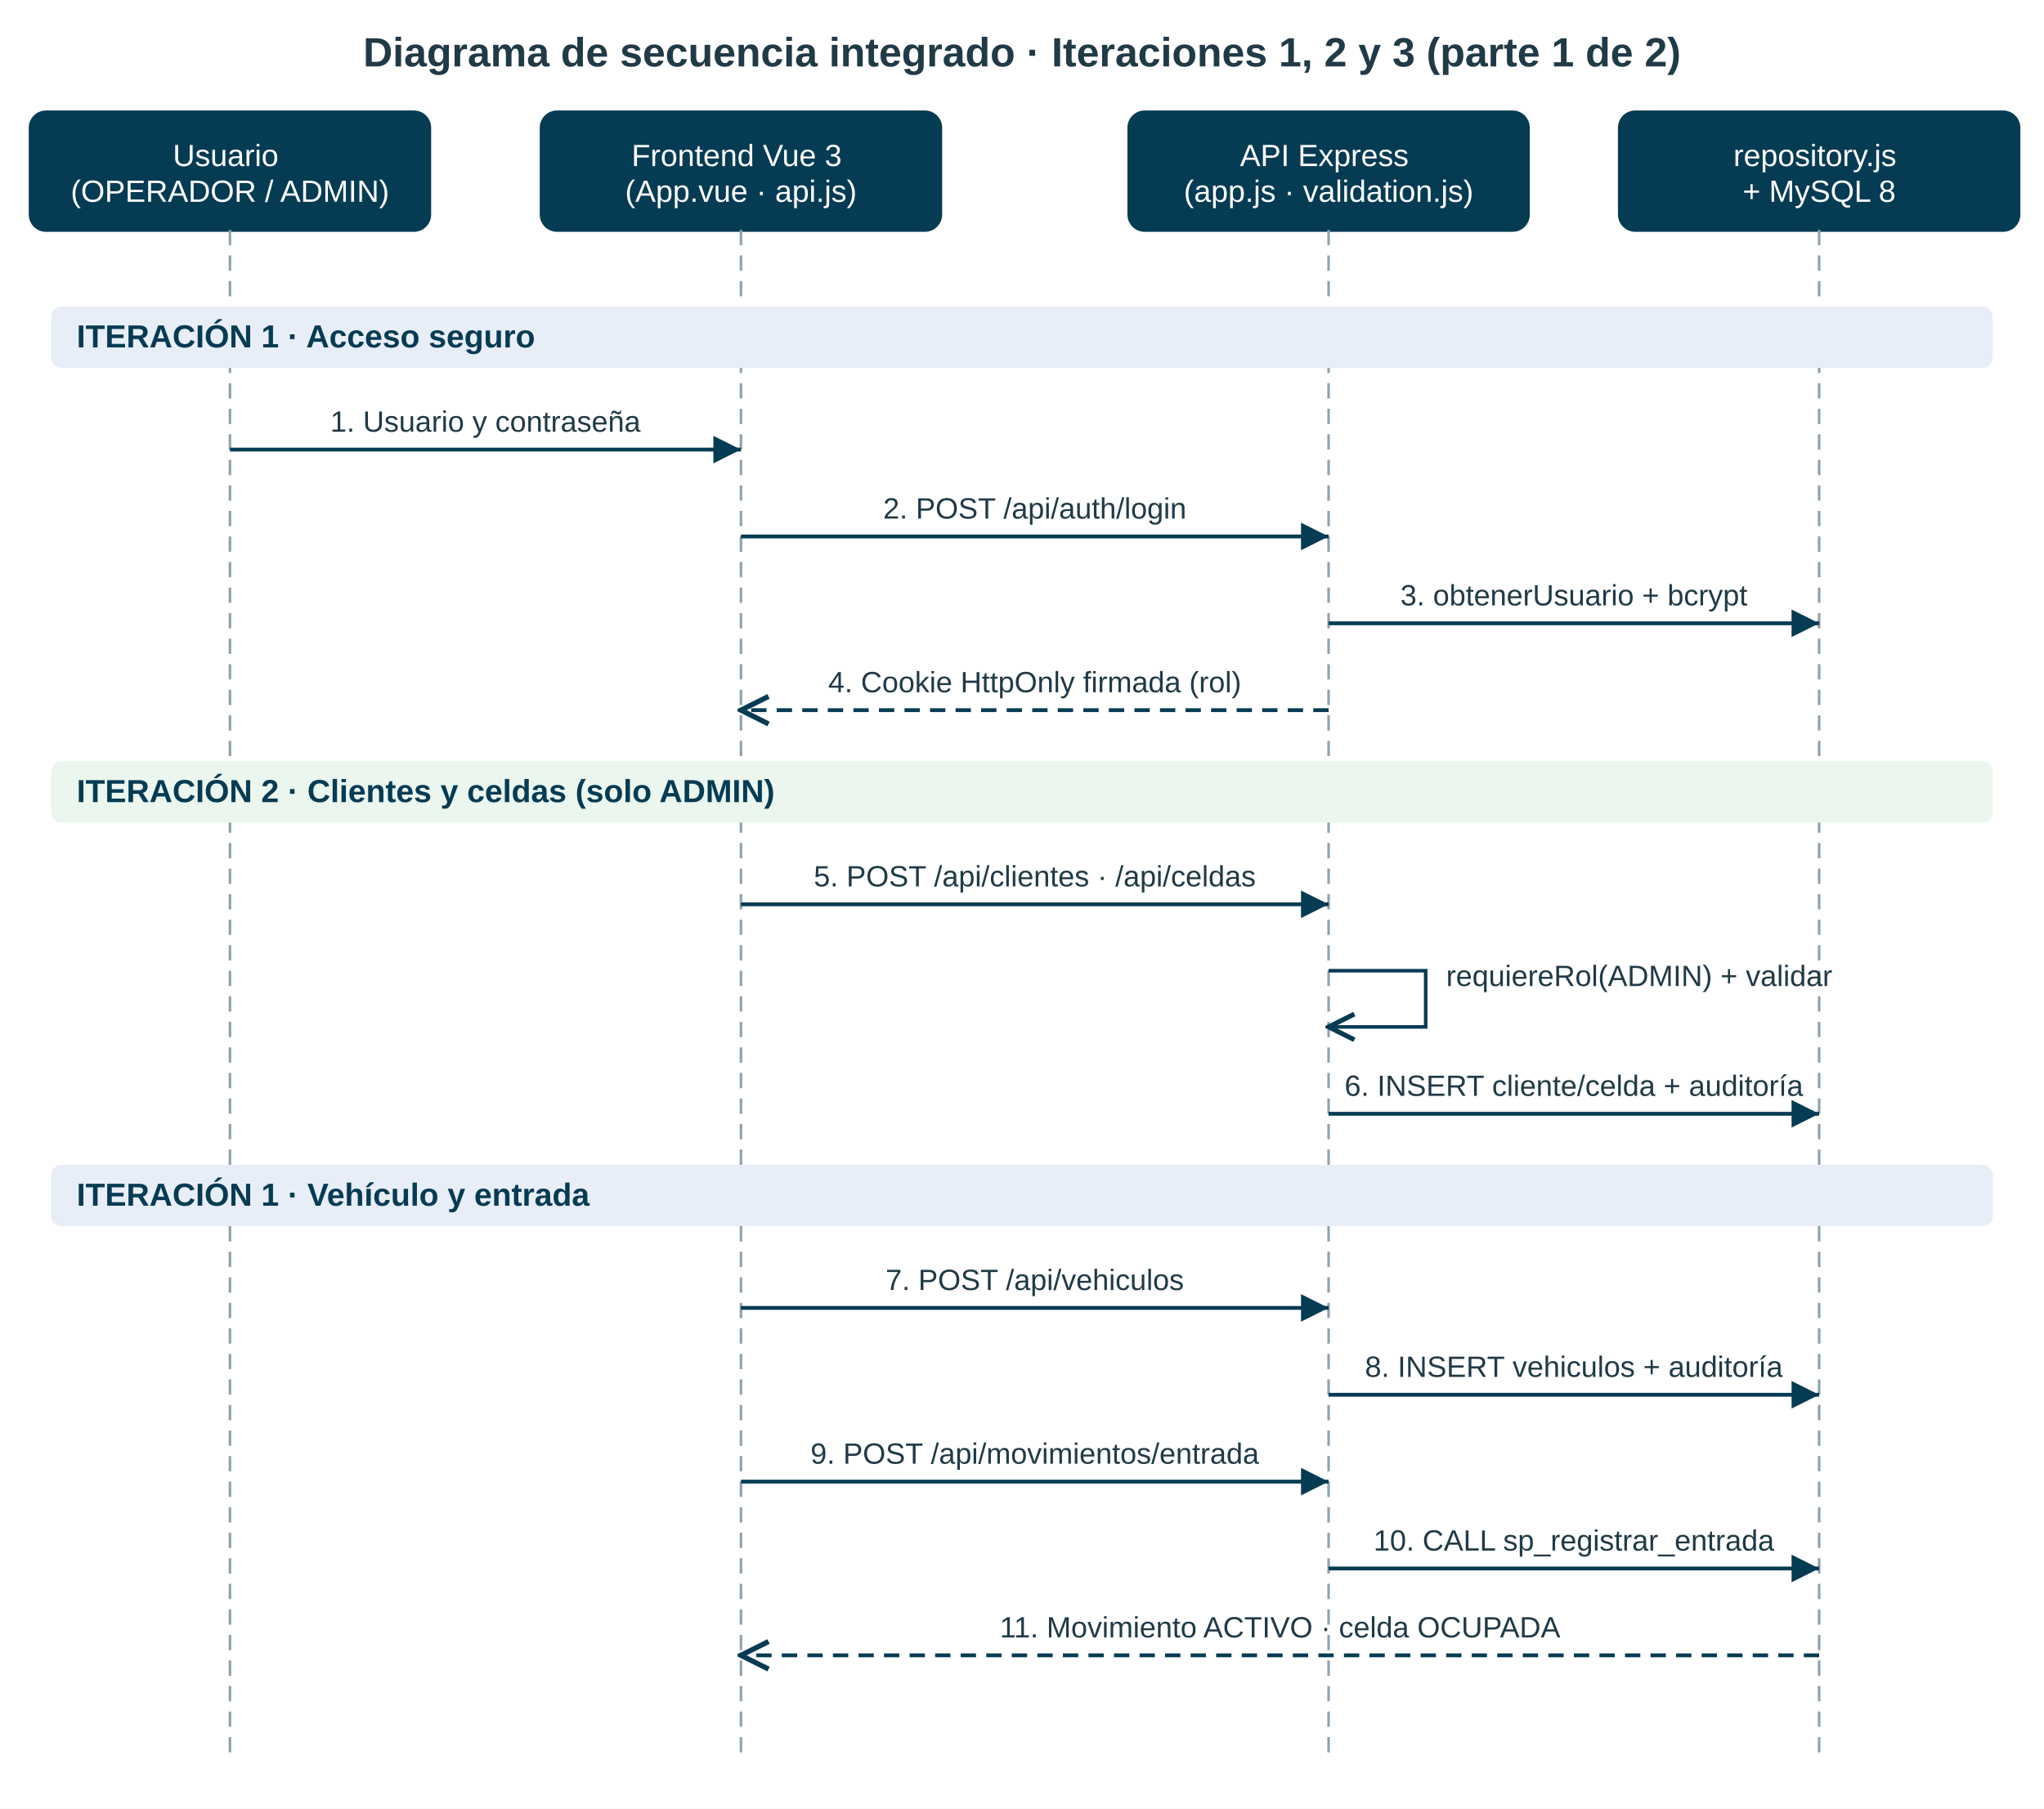
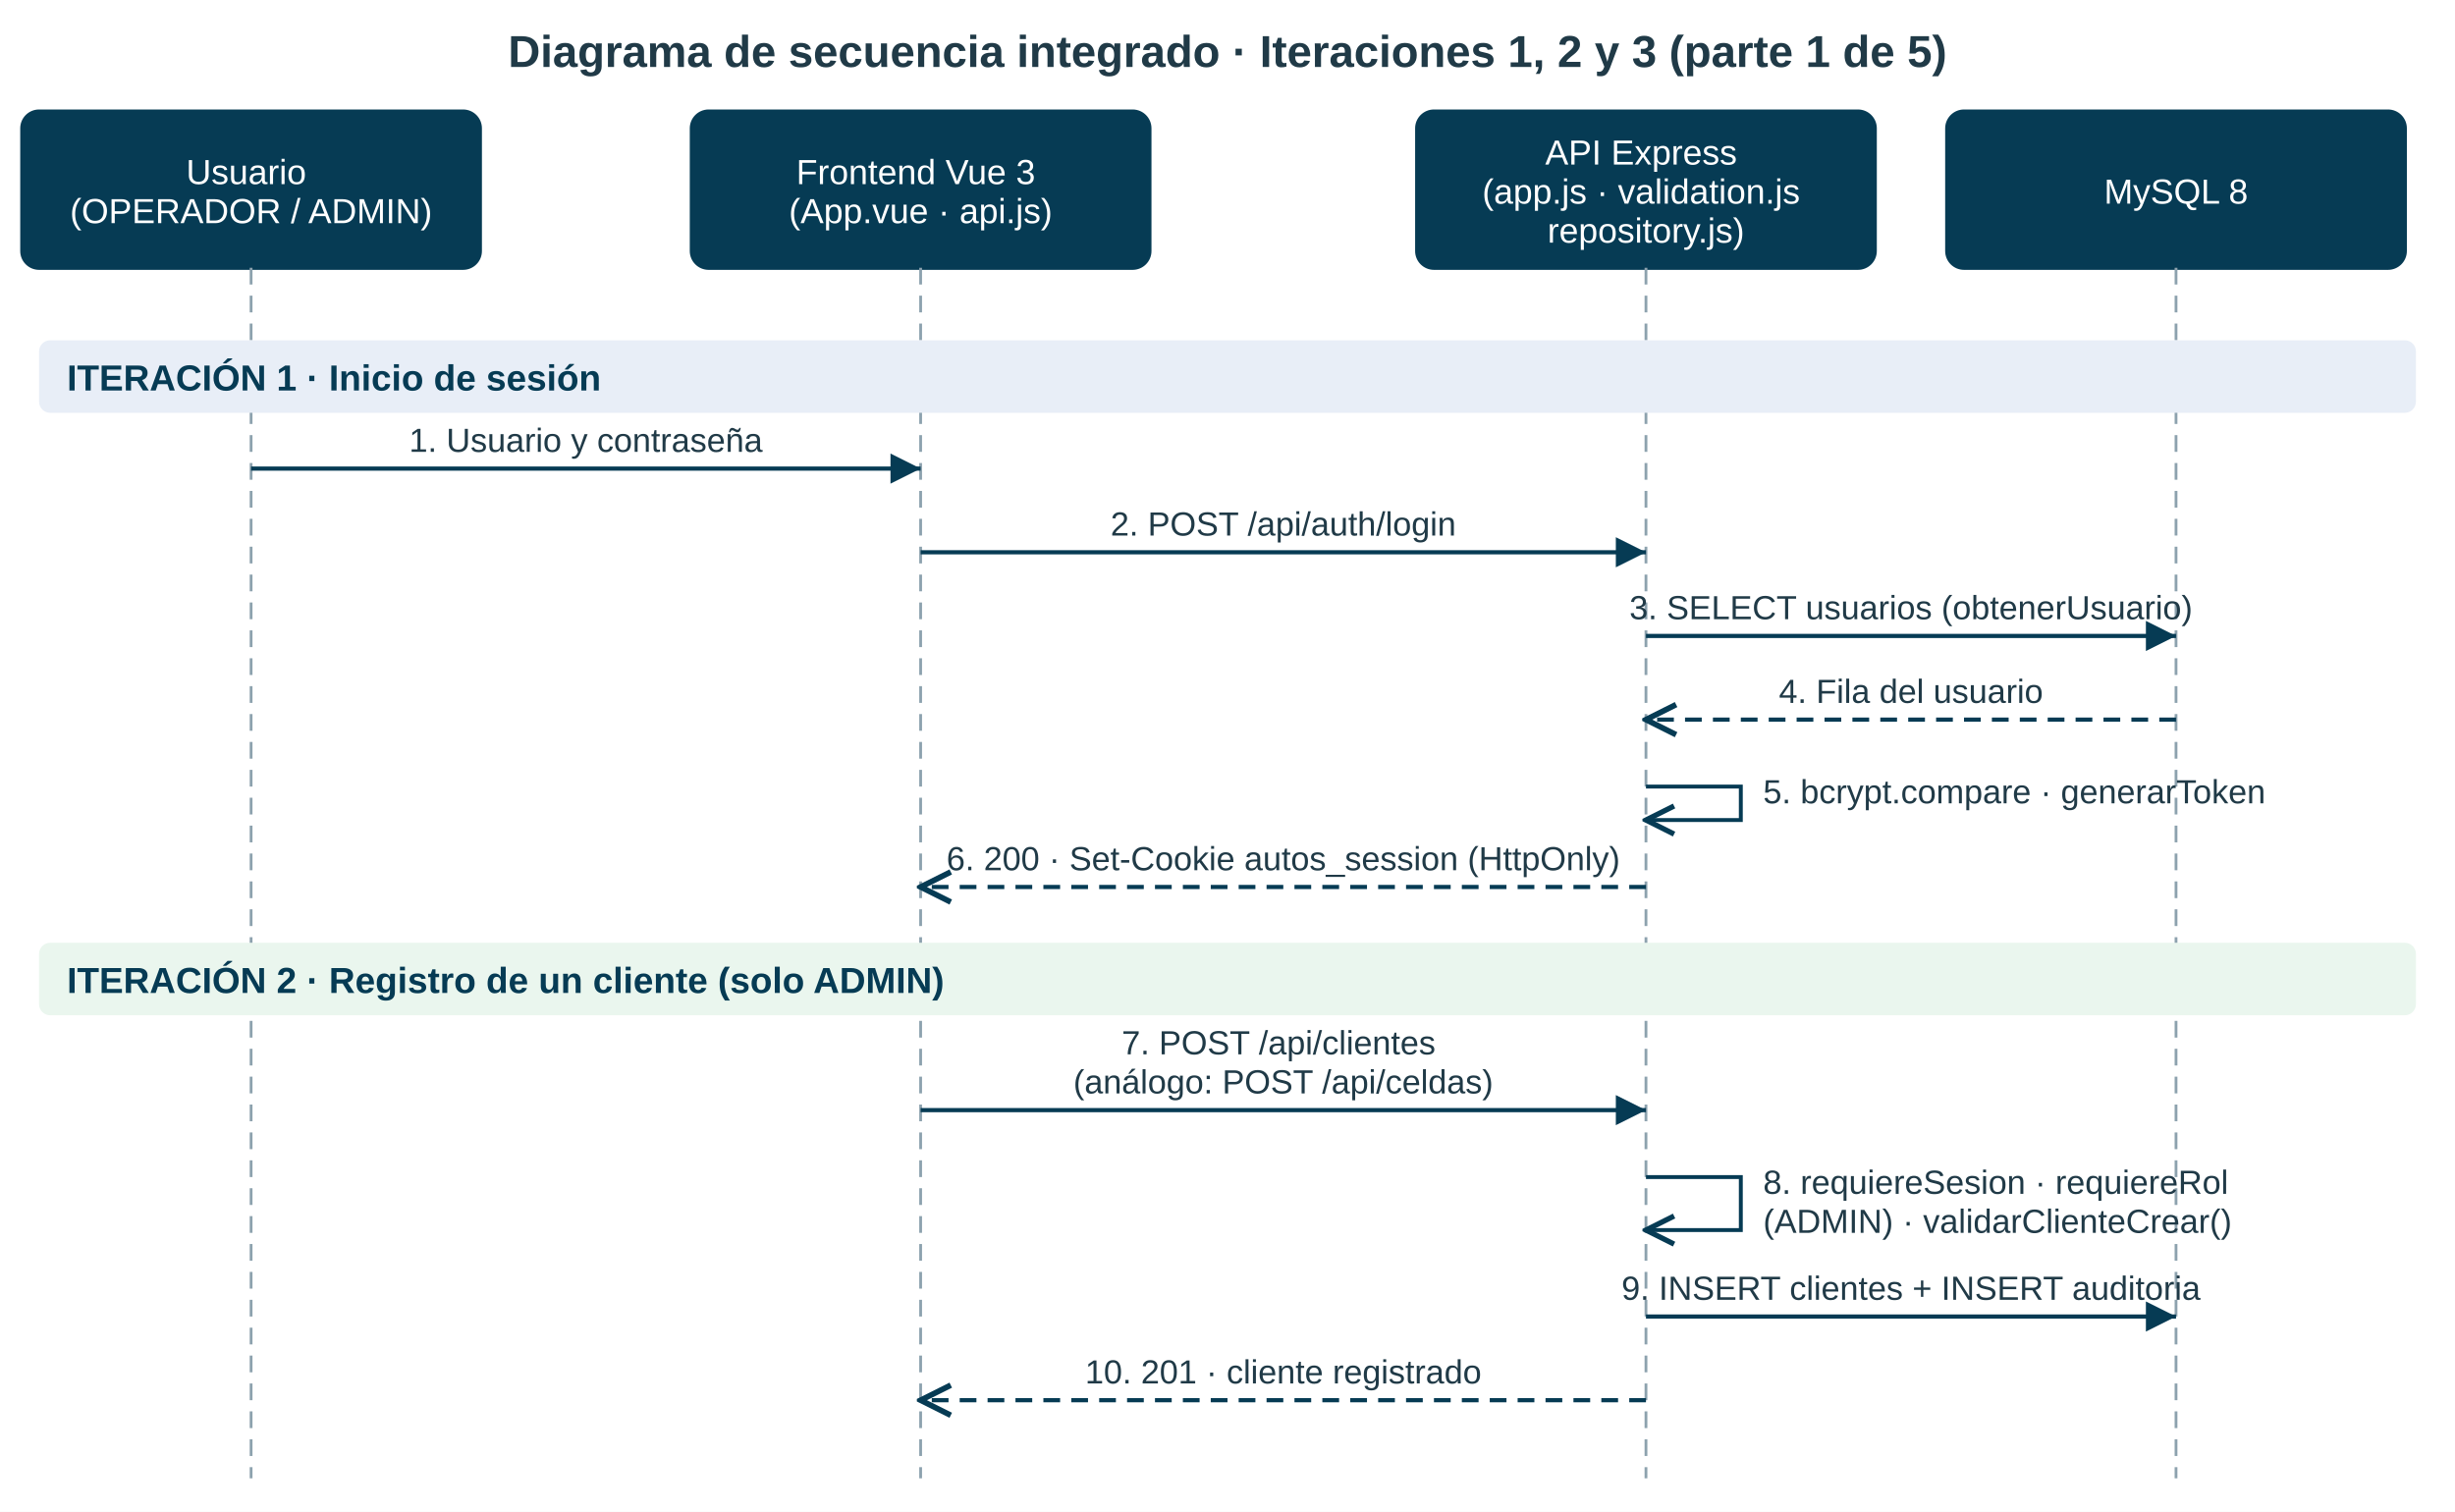
- <svg xmlns="http://www.w3.org/2000/svg" viewBox="0 0 800 708" width="800" height="708" font-family="Arial, Helvetica, sans-serif">
+ <svg xmlns="http://www.w3.org/2000/svg" viewBox="0 0 880 542" width="880" height="542" font-family="Arial, Helvetica, sans-serif">
  <defs>
    <marker id="open" viewBox="0 0 10 10" refX="9" refY="5" markerWidth="9" markerHeight="9" orient="auto">
      <path d="M1 1 L9 5 L1 9" fill="none" stroke="#063b54" stroke-width="1.5" />
    </marker>
    <marker id="solid" viewBox="0 0 10 10" refX="9" refY="5" markerWidth="9" markerHeight="9" orient="auto">
      <path d="M1 1 L9 5 L1 9 z" fill="#063b54" />
    </marker>
-     <marker id="tri" viewBox="0 0 12 12" refX="11" refY="6" markerWidth="11" markerHeight="11" orient="auto">
+     <marker id="tri" viewBox="0 0 12 12" refX="11" refY="6" markerWidth="12" markerHeight="12" orient="auto">
      <path d="M1 1 L11 6 L1 11 z" fill="#fff" stroke="#063b54" stroke-width="1.5" />
    </marker>
+     <marker id="amb" viewBox="0 0 10 10" refX="9" refY="5" markerWidth="9" markerHeight="9" orient="auto">
+       <path d="M1 1 L9 5 L1 9" fill="none" stroke="#b8751a" stroke-width="1.5" />
+     </marker>
  </defs>
-   <rect width="800" height="708" fill="#fff" />
-   <text x="400" y="26" text-anchor="middle" font-size="16" font-weight="700" fill="#203a47">
-     <tspan x="400" dy="0">Diagrama de secuencia integrado · Iteraciones 1, 2 y 3 (parte 1 de 2)</tspan>
+   <rect width="880" height="542" fill="#fff" />
+   <text x="440" y="24" text-anchor="middle" font-size="16" font-weight="700" fill="#203a47">
+     <tspan x="440" dy="0">Diagrama de secuencia integrado · Iteraciones 1, 2 y 3 (parte 1 de 5)</tspan>
  </text>
-   <rect x="12" y="44" width="156" height="46" rx="6" fill="#063b54" stroke="#063b54" stroke-width="1.5" />
-   <text x="90" y="65" text-anchor="middle" font-size="12" font-weight="400" fill="#fff">
+   <rect x="8" y="40" width="164" height="56" rx="6" fill="#063b54" stroke="#063b54" stroke-width="1.5" />
+   <text x="90" y="66" text-anchor="middle" font-size="12.5" font-weight="400" fill="#fff">
    <tspan x="90" dy="0">Usuario</tspan>
    <tspan x="90" dy="14">(OPERADOR / ADMIN)</tspan>
  </text>
-   <rect x="212" y="44" width="156" height="46" rx="6" fill="#063b54" stroke="#063b54" stroke-width="1.5" />
-   <text x="290" y="65" text-anchor="middle" font-size="12" font-weight="400" fill="#fff">
-     <tspan x="290" dy="0">Frontend Vue 3</tspan>
-     <tspan x="290" dy="14">(App.vue · api.js)</tspan>
+   <line x1="90" y1="96" x2="90" y2="530" stroke="#8da2ae" stroke-width="1" stroke-dasharray="6 4" />
+   <rect x="248" y="40" width="164" height="56" rx="6" fill="#063b54" stroke="#063b54" stroke-width="1.5" />
+   <text x="330" y="66" text-anchor="middle" font-size="12.5" font-weight="400" fill="#fff">
+     <tspan x="330" dy="0">Frontend Vue 3</tspan>
+     <tspan x="330" dy="14">(App.vue · api.js)</tspan>
  </text>
-   <rect x="442" y="44" width="156" height="46" rx="6" fill="#063b54" stroke="#063b54" stroke-width="1.5" />
-   <text x="520" y="65" text-anchor="middle" font-size="12" font-weight="400" fill="#fff">
-     <tspan x="520" dy="0">API Express</tspan>
-     <tspan x="520" dy="14">(app.js · validation.js)</tspan>
+   <line x1="330" y1="96" x2="330" y2="530" stroke="#8da2ae" stroke-width="1" stroke-dasharray="6 4" />
+   <rect x="508" y="40" width="164" height="56" rx="6" fill="#063b54" stroke="#063b54" stroke-width="1.5" />
+   <text x="590" y="59" text-anchor="middle" font-size="12.5" font-weight="400" fill="#fff">
+     <tspan x="590" dy="0">API Express</tspan>
+     <tspan x="590" dy="14">(app.js · validation.js</tspan>
+     <tspan x="590" dy="14">repository.js)</tspan>
  </text>
-   <rect x="634" y="44" width="156" height="46" rx="6" fill="#063b54" stroke="#063b54" stroke-width="1.5" />
-   <text x="712" y="65" text-anchor="middle" font-size="12" font-weight="400" fill="#fff">
-     <tspan x="712" dy="0">repository.js</tspan>
-     <tspan x="712" dy="14">+ MySQL 8</tspan>
+   <line x1="590" y1="96" x2="590" y2="530" stroke="#8da2ae" stroke-width="1" stroke-dasharray="6 4" />
+   <rect x="698" y="40" width="164" height="56" rx="6" fill="#063b54" stroke="#063b54" stroke-width="1.5" />
+   <text x="780" y="73" text-anchor="middle" font-size="12.5" font-weight="400" fill="#fff">
+     <tspan x="780" dy="0">MySQL 8</tspan>
  </text>
-   <line x1="90" y1="90" x2="90" y2="688" stroke="#8da2ae" stroke-width="1" stroke-dasharray="6 4" />
-   <line x1="290" y1="90" x2="290" y2="688" stroke="#8da2ae" stroke-width="1" stroke-dasharray="6 4" />
-   <line x1="520" y1="90" x2="520" y2="688" stroke="#8da2ae" stroke-width="1" stroke-dasharray="6 4" />
-   <line x1="712" y1="90" x2="712" y2="688" stroke="#8da2ae" stroke-width="1" stroke-dasharray="6 4" />
-   <rect x="20" y="120" width="760" height="24" rx="4" fill="#e8eef7" stroke="none" stroke-width="1.5" />
-   <text x="30" y="136" text-anchor="start" font-size="12.5" font-weight="700" fill="#063b54">
-     <tspan x="30" dy="0">ITERACIÓN 1 · Acceso seguro</tspan>
+   <line x1="780" y1="96" x2="780" y2="530" stroke="#8da2ae" stroke-width="1" stroke-dasharray="6 4" />
+   <rect x="14" y="122" width="852" height="26" rx="4" fill="#e8eef7" stroke="none" stroke-width="1.5" />
+   <text x="24" y="140" text-anchor="start" font-size="13" font-weight="700" fill="#063b54">
+     <tspan x="24" dy="0">ITERACIÓN 1 · Inicio de sesión</tspan>
  </text>
-   <line x1="90" y1="176" x2="290" y2="176" stroke="#063b54" stroke-width="1.5" marker-end="url(#solid)" />
-   <text x="190" y="169" text-anchor="middle" font-size="11.5" font-weight="400" fill="#203a47">
-     <tspan x="190" dy="0">1. Usuario y contraseña</tspan>
+   <line x1="90" y1="168" x2="330" y2="168" stroke="#063b54" stroke-width="1.5" marker-end="url(#solid)" />
+   <text x="210" y="162" text-anchor="middle" font-size="12" font-weight="400" fill="#203a47">
+     <tspan x="210" dy="0">1. Usuario y contraseña</tspan>
  </text>
-   <line x1="290" y1="210" x2="520" y2="210" stroke="#063b54" stroke-width="1.5" marker-end="url(#solid)" />
-   <text x="405" y="203" text-anchor="middle" font-size="11.5" font-weight="400" fill="#203a47">
-     <tspan x="405" dy="0">2. POST /api/auth/login</tspan>
+   <line x1="330" y1="198" x2="590" y2="198" stroke="#063b54" stroke-width="1.5" marker-end="url(#solid)" />
+   <text x="460" y="192" text-anchor="middle" font-size="12" font-weight="400" fill="#203a47">
+     <tspan x="460" dy="0">2. POST /api/auth/login</tspan>
  </text>
-   <line x1="520" y1="244" x2="712" y2="244" stroke="#063b54" stroke-width="1.5" marker-end="url(#solid)" />
-   <text x="616" y="237" text-anchor="middle" font-size="11.5" font-weight="400" fill="#203a47">
-     <tspan x="616" dy="0">3. obtenerUsuario + bcrypt</tspan>
+   <line x1="590" y1="228" x2="780" y2="228" stroke="#063b54" stroke-width="1.5" marker-end="url(#solid)" />
+   <text x="685" y="222" text-anchor="middle" font-size="12" font-weight="400" fill="#203a47">
+     <tspan x="685" dy="0">3. SELECT usuarios (obtenerUsuario)</tspan>
  </text>
-   <line x1="520" y1="278" x2="290" y2="278" stroke="#063b54" stroke-width="1.5" stroke-dasharray="6 4" marker-end="url(#open)" />
-   <text x="405" y="271" text-anchor="middle" font-size="11.5" font-weight="400" fill="#203a47">
-     <tspan x="405" dy="0">4. Cookie HttpOnly firmada (rol)</tspan>
+   <line x1="780" y1="258" x2="590" y2="258" stroke="#063b54" stroke-width="1.5" stroke-dasharray="6 4" marker-end="url(#open)" />
+   <text x="685" y="252" text-anchor="middle" font-size="12" font-weight="400" fill="#203a47">
+     <tspan x="685" dy="0">4. Fila del usuario</tspan>
  </text>
-   <rect x="20" y="298" width="760" height="24" rx="4" fill="#eaf6ee" stroke="none" stroke-width="1.5" />
-   <text x="30" y="314" text-anchor="start" font-size="12.5" font-weight="700" fill="#063b54">
-     <tspan x="30" dy="0">ITERACIÓN 2 · Clientes y celdas (solo ADMIN)</tspan>
+   <path d="M590 282 h34 v12 h-34" fill="none" stroke="#063b54" stroke-width="1.4" marker-end="url(#open)" />
+   <text x="632" y="288" text-anchor="start" font-size="12" font-weight="400" fill="#203a47">
+     <tspan x="632" dy="0">5. bcrypt.compare · generarToken</tspan>
  </text>
-   <line x1="290" y1="354" x2="520" y2="354" stroke="#063b54" stroke-width="1.5" marker-end="url(#solid)" />
-   <text x="405" y="347" text-anchor="middle" font-size="11.5" font-weight="400" fill="#203a47">
-     <tspan x="405" dy="0">5. POST /api/clientes · /api/celdas</tspan>
+   <line x1="590" y1="318" x2="330" y2="318" stroke="#063b54" stroke-width="1.5" stroke-dasharray="6 4" marker-end="url(#open)" />
+   <text x="460" y="312" text-anchor="middle" font-size="12" font-weight="400" fill="#203a47">
+     <tspan x="460" dy="0">6. 200 · Set-Cookie autos_session (HttpOnly)</tspan>
  </text>
-   <path d="M520 380 h38 v22 h-38" fill="none" stroke="#063b54" stroke-width="1.4" marker-end="url(#open)" />
-   <text x="566" y="386" text-anchor="start" font-size="11.5" font-weight="400" fill="#203a47">
-     <tspan x="566" dy="0">requiereRol(ADMIN) + validar</tspan>
+   <rect x="14" y="338" width="852" height="26" rx="4" fill="#eaf6ee" stroke="none" stroke-width="1.5" />
+   <text x="24" y="356" text-anchor="start" font-size="13" font-weight="700" fill="#063b54">
+     <tspan x="24" dy="0">ITERACIÓN 2 · Registro de un cliente (solo ADMIN)</tspan>
  </text>
-   <line x1="520" y1="436" x2="712" y2="436" stroke="#063b54" stroke-width="1.5" marker-end="url(#solid)" />
-   <text x="616" y="429" text-anchor="middle" font-size="11.5" font-weight="400" fill="#203a47">
-     <tspan x="616" dy="0">6. INSERT cliente/celda + auditoría</tspan>
+   <line x1="330" y1="398" x2="590" y2="398" stroke="#063b54" stroke-width="1.5" marker-end="url(#solid)" />
+   <text x="460" y="378" text-anchor="middle" font-size="12" font-weight="400" fill="#203a47">
+     <tspan x="460" dy="0">7. POST /api/clientes</tspan>
+     <tspan x="460" dy="14">(análogo: POST /api/celdas)</tspan>
  </text>
-   <rect x="20" y="456" width="760" height="24" rx="4" fill="#e8eef7" stroke="none" stroke-width="1.5" />
-   <text x="30" y="472" text-anchor="start" font-size="12.5" font-weight="700" fill="#063b54">
-     <tspan x="30" dy="0">ITERACIÓN 1 · Vehículo y entrada</tspan>
+   <path d="M590 422 h34 v19 h-34" fill="none" stroke="#063b54" stroke-width="1.4" marker-end="url(#open)" />
+   <text x="632" y="428" text-anchor="start" font-size="12" font-weight="400" fill="#203a47">
+     <tspan x="632" dy="0">8. requiereSesion · requiereRol</tspan>
+     <tspan x="632" dy="14">(ADMIN) · validarClienteCrear()</tspan>
  </text>
-   <line x1="290" y1="512" x2="520" y2="512" stroke="#063b54" stroke-width="1.5" marker-end="url(#solid)" />
-   <text x="405" y="505" text-anchor="middle" font-size="11.5" font-weight="400" fill="#203a47">
-     <tspan x="405" dy="0">7. POST /api/vehiculos</tspan>
+   <line x1="590" y1="472" x2="780" y2="472" stroke="#063b54" stroke-width="1.5" marker-end="url(#solid)" />
+   <text x="685" y="466" text-anchor="middle" font-size="12" font-weight="400" fill="#203a47">
+     <tspan x="685" dy="0">9. INSERT clientes + INSERT auditoria</tspan>
  </text>
-   <line x1="520" y1="546" x2="712" y2="546" stroke="#063b54" stroke-width="1.5" marker-end="url(#solid)" />
-   <text x="616" y="539" text-anchor="middle" font-size="11.5" font-weight="400" fill="#203a47">
-     <tspan x="616" dy="0">8. INSERT vehiculos + auditoría</tspan>
-   </text>
-   <line x1="290" y1="580" x2="520" y2="580" stroke="#063b54" stroke-width="1.5" marker-end="url(#solid)" />
-   <text x="405" y="573" text-anchor="middle" font-size="11.5" font-weight="400" fill="#203a47">
-     <tspan x="405" dy="0">9. POST /api/movimientos/entrada</tspan>
-   </text>
-   <line x1="520" y1="614" x2="712" y2="614" stroke="#063b54" stroke-width="1.5" marker-end="url(#solid)" />
-   <text x="616" y="607" text-anchor="middle" font-size="11.5" font-weight="400" fill="#203a47">
-     <tspan x="616" dy="0">10. CALL sp_registrar_entrada</tspan>
-   </text>
-   <line x1="712" y1="648" x2="290" y2="648" stroke="#063b54" stroke-width="1.5" stroke-dasharray="6 4" marker-end="url(#open)" />
-   <text x="501" y="641" text-anchor="middle" font-size="11.5" font-weight="400" fill="#203a47">
-     <tspan x="501" dy="0">11. Movimiento ACTIVO · celda OCUPADA</tspan>
+   <line x1="590" y1="502" x2="330" y2="502" stroke="#063b54" stroke-width="1.5" stroke-dasharray="6 4" marker-end="url(#open)" />
+   <text x="460" y="496" text-anchor="middle" font-size="12" font-weight="400" fill="#203a47">
+     <tspan x="460" dy="0">10. 201 · cliente registrado</tspan>
  </text>
</svg>
